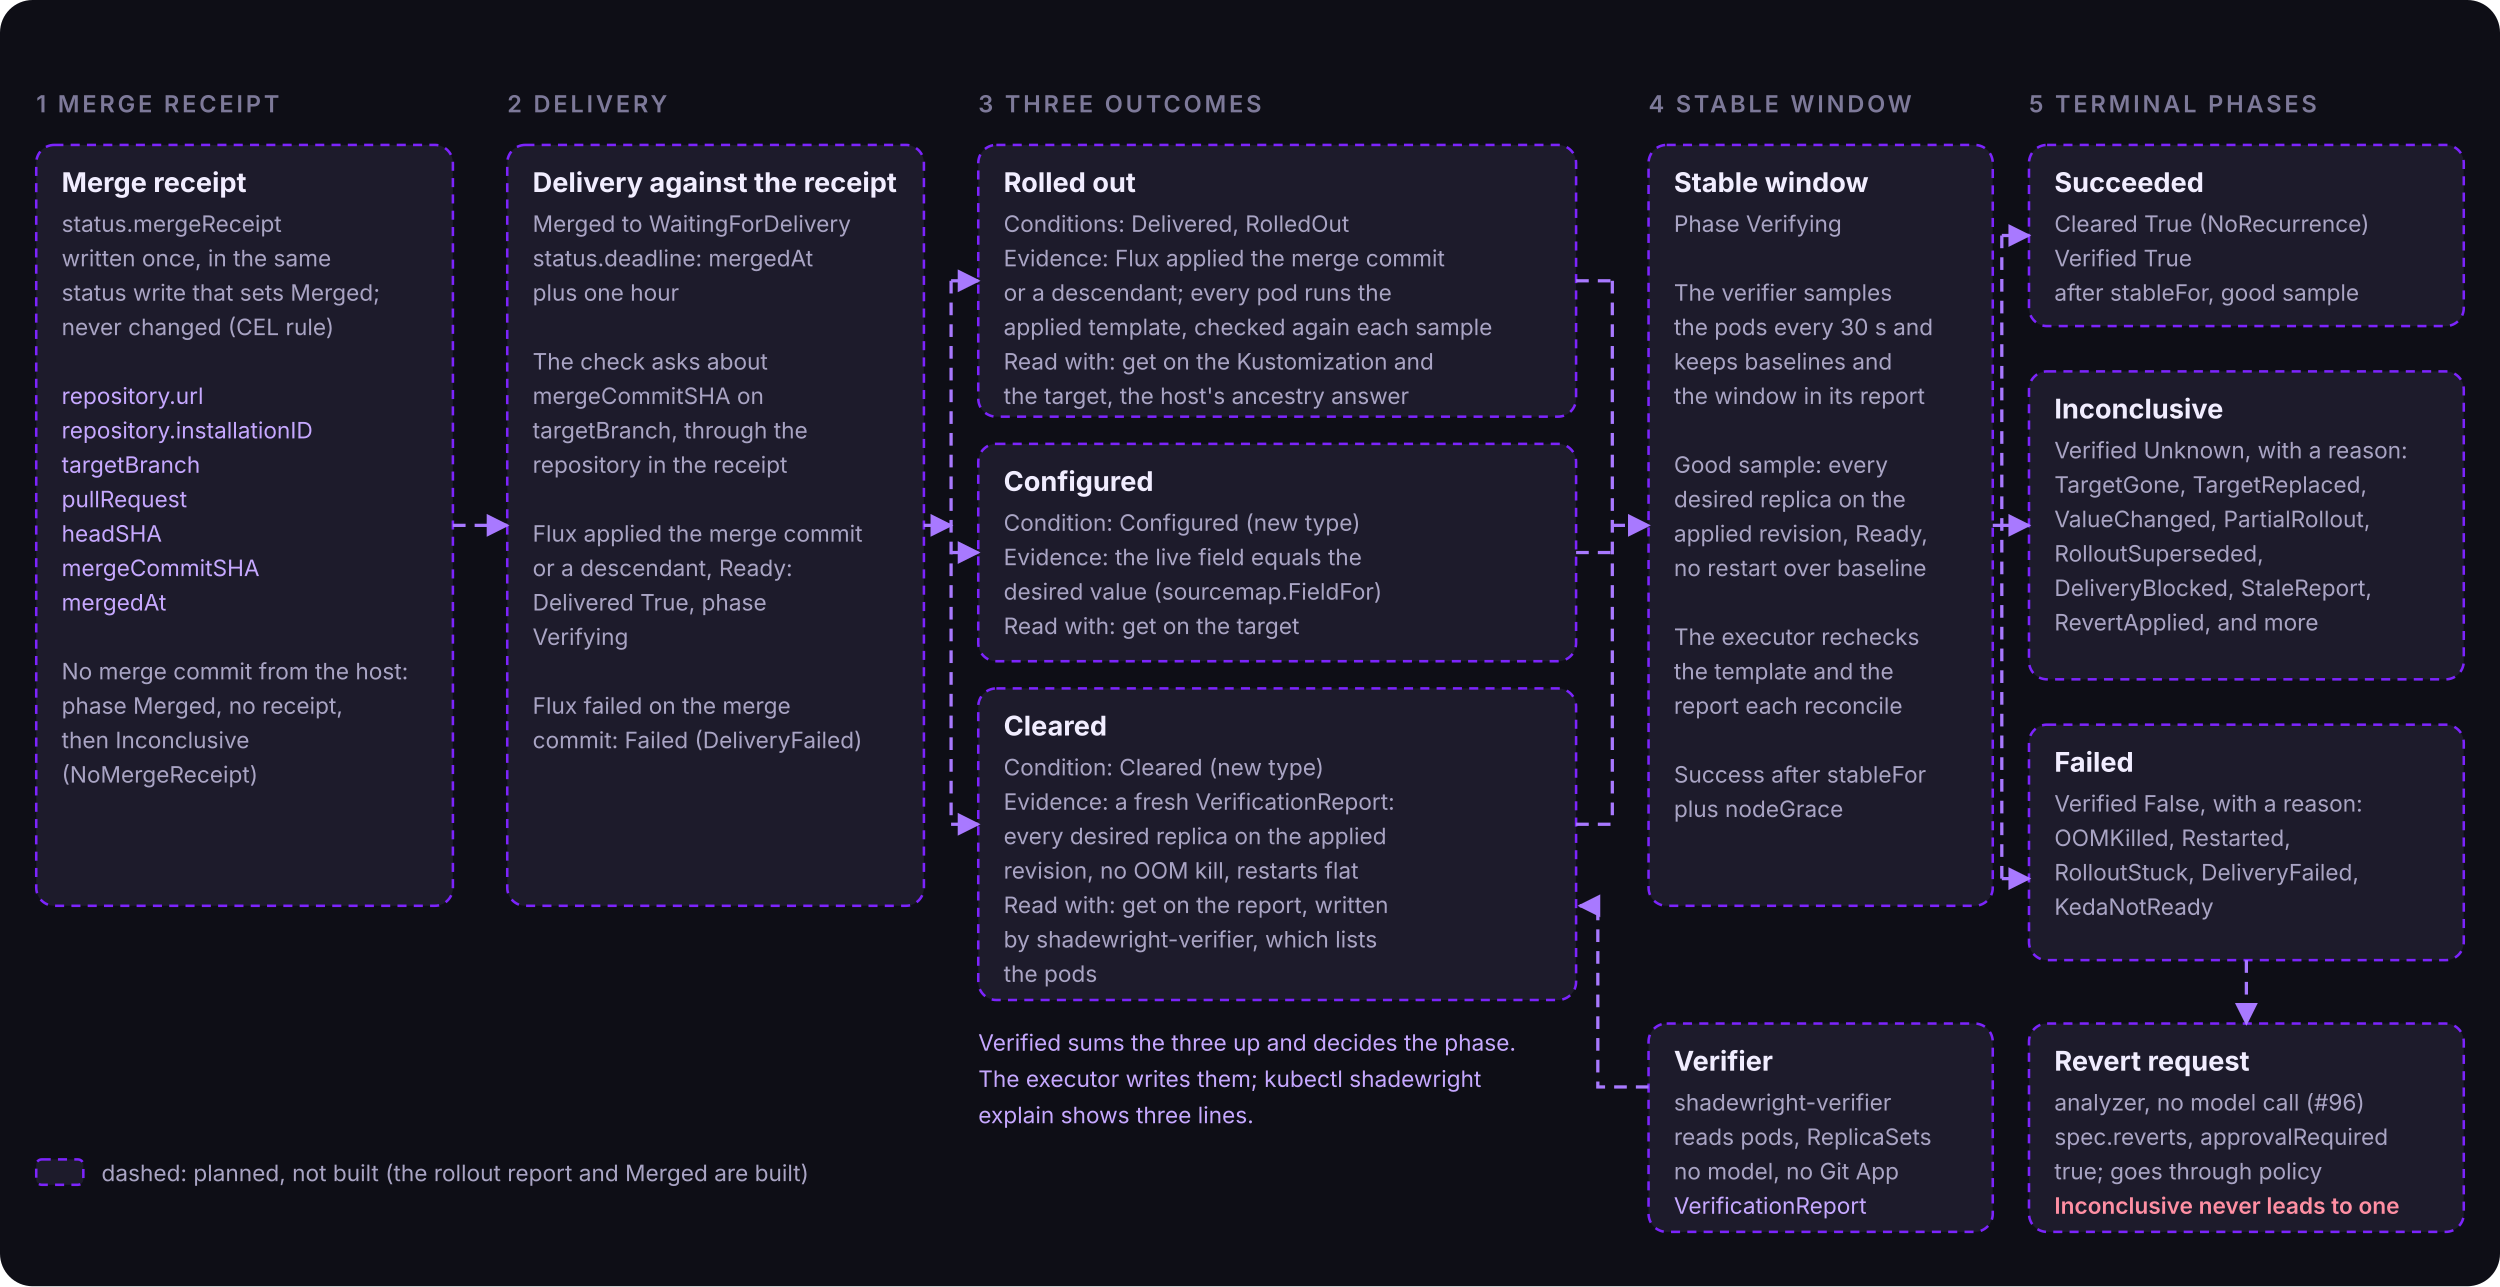
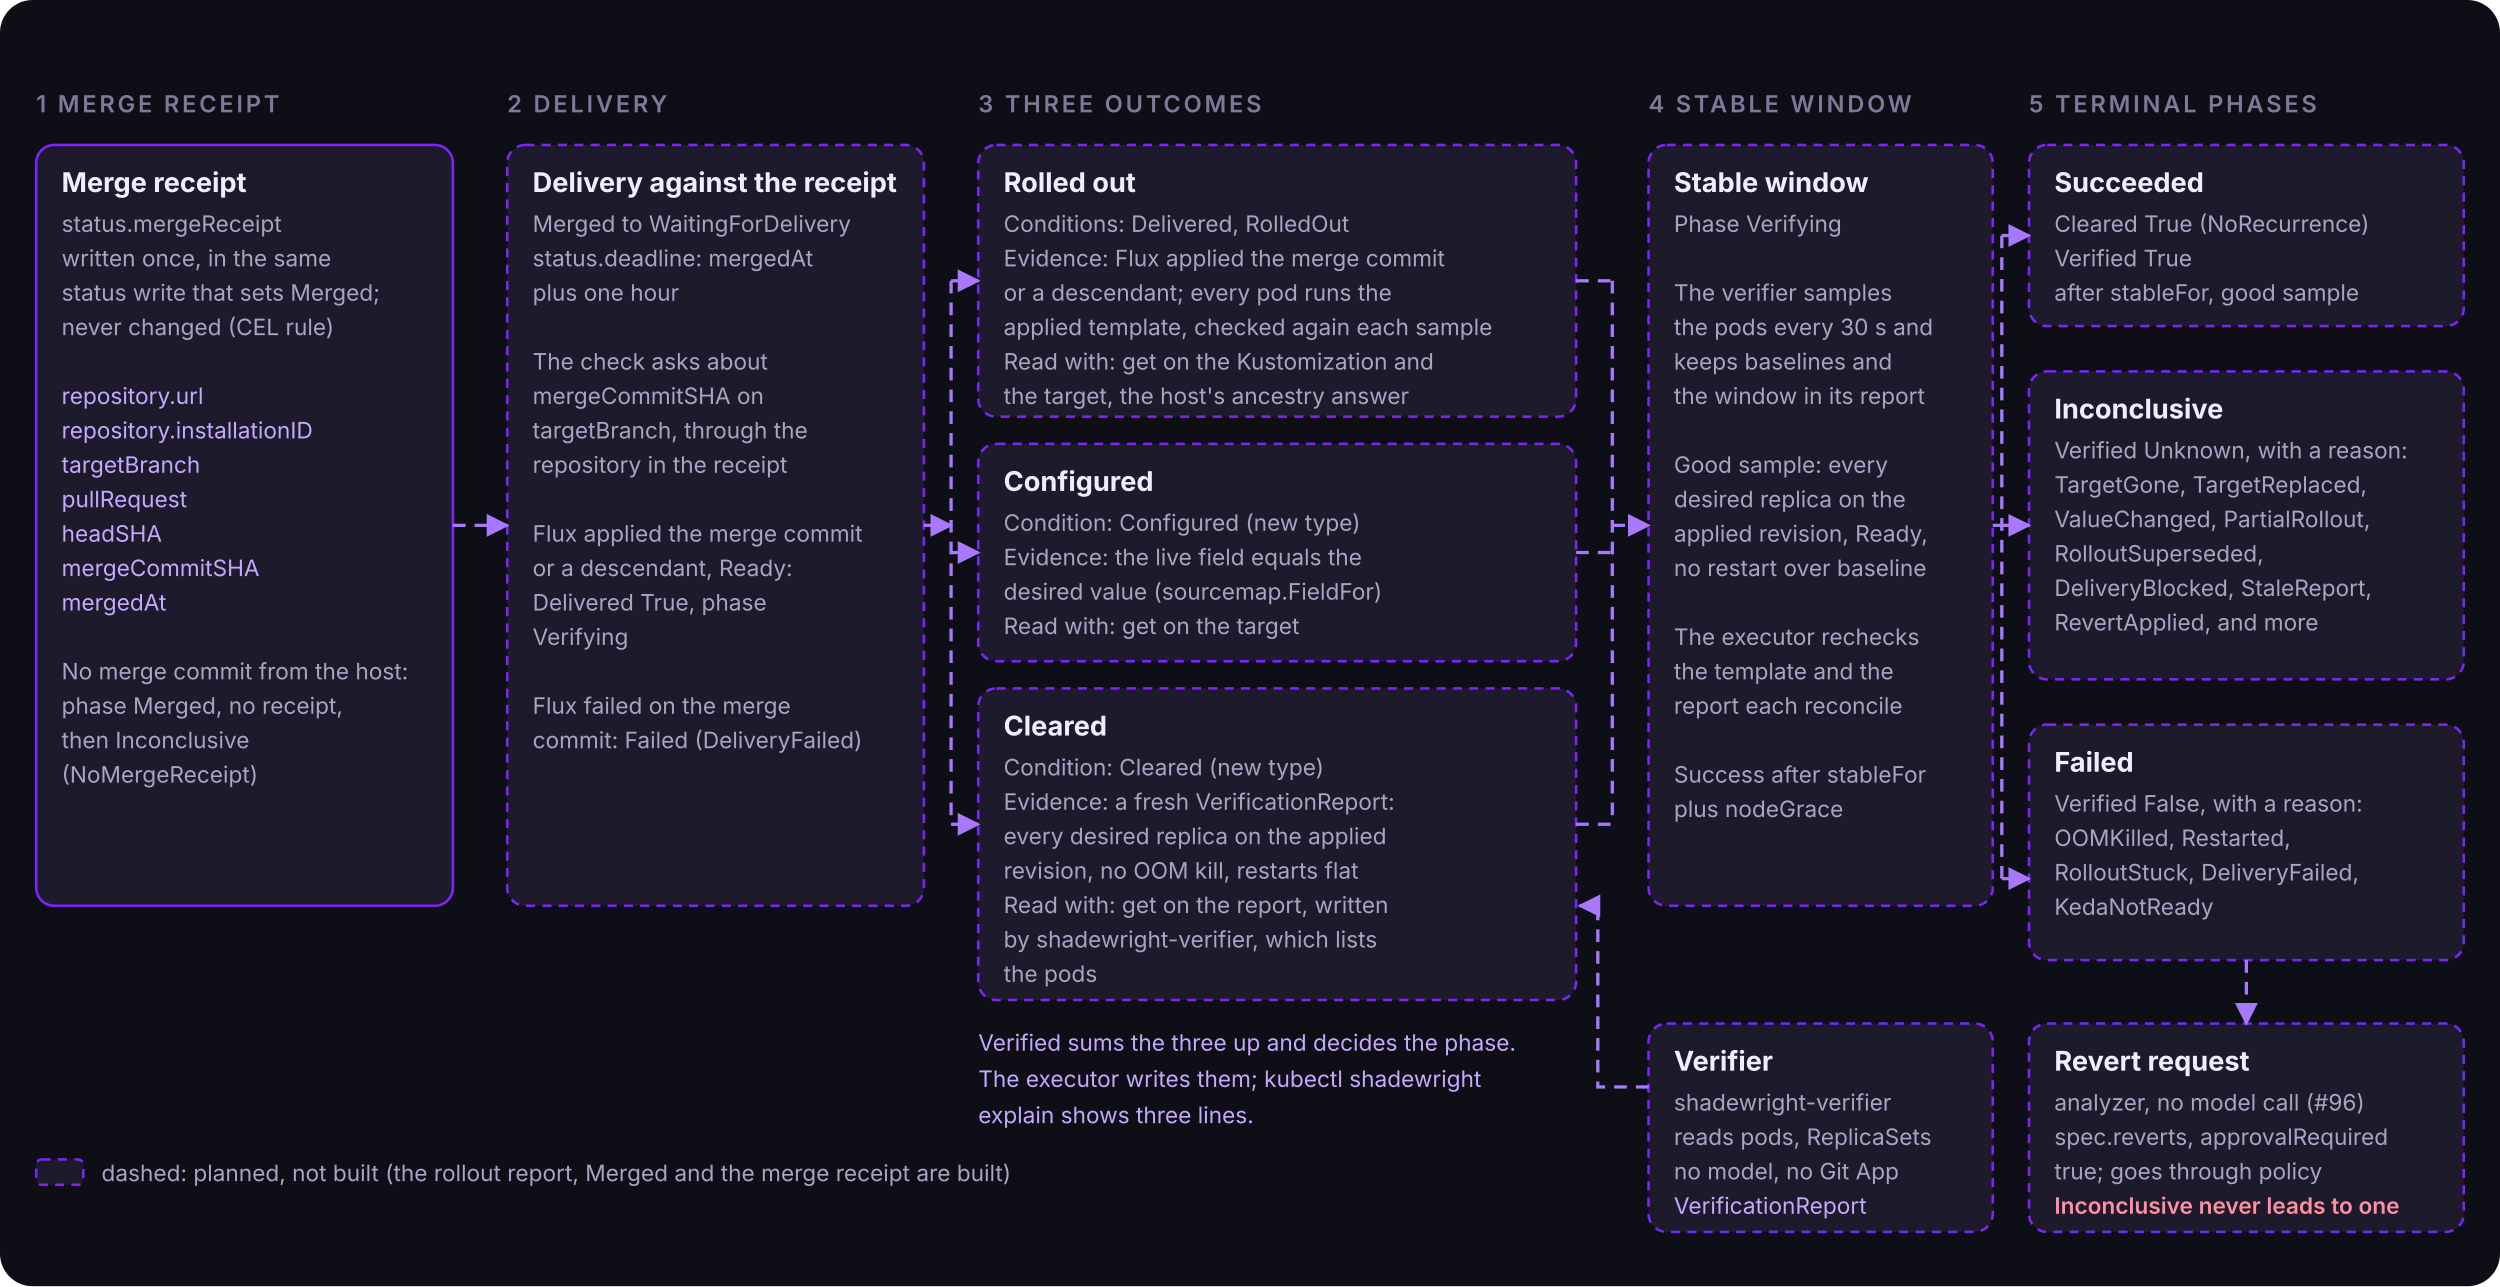
<svg xmlns="http://www.w3.org/2000/svg" viewBox="0 0 1380 710" role="img" aria-labelledby="t d" font-family="Inter, 'Segoe UI', system-ui, -apple-system, sans-serif">
  <defs>
    <marker id="a" viewBox="0 0 10 10" refX="9" refY="5" markerWidth="7" markerHeight="7" orient="auto-start-reverse">
      <path d="M0 0 10 5 0 10z" fill="#a879ff" />
    </marker>
    <style>
.pl{fill:#1d1b2b;stroke:#7c24fc;stroke-width:1.4;stroke-dasharray:5 4}
+ .bt{fill:#1d1b2b;stroke:#7c24fc;stroke-width:1.4}
.lanet{fill:#7d7999;font-size:13px;font-weight:600;letter-spacing:.12em}
.h{fill:#f1edff;font-size:15px;font-weight:650}
.s{fill:#a9a4c4;font-size:12.5px}
.lbl{fill:#c6a8ff;font-size:12.5px}
.no{fill:#ff8fa3;font-size:12.5px;font-weight:600}
.f{stroke:#a879ff;stroke-width:1.8;fill:none;stroke-dasharray:7 5}
</style>
  </defs>
  <rect width="1380" height="710" rx="18" fill="#0e0e16" />
  <text class="lanet" x="20" y="62">1  MERGE RECEIPT</text>
  <text class="lanet" x="280" y="62">2  DELIVERY</text>
  <text class="lanet" x="540" y="62">3  THREE OUTCOMES</text>
  <text class="lanet" x="910" y="62">4  STABLE WINDOW</text>
  <text class="lanet" x="1120" y="62">5  TERMINAL PHASES</text>
-   <rect class="pl" x="20" y="80" width="230" height="420" rx="10" />
+   <rect class="bt" x="20" y="80" width="230" height="420" rx="10" />
  <text class="h" x="34" y="106">Merge receipt</text>
  <text class="s" x="34" y="128">status.mergeReceipt</text>
  <text class="s" x="34" y="147">written once, in the same</text>
  <text class="s" x="34" y="166">status write that sets Merged;</text>
  <text class="s" x="34" y="185">never changed (CEL rule)</text>
  <text class="s" x="34" y="204" />
  <text class="lbl" x="34" y="223">repository.url</text>
  <text class="lbl" x="34" y="242">repository.installationID</text>
  <text class="lbl" x="34" y="261">targetBranch</text>
  <text class="lbl" x="34" y="280">pullRequest</text>
  <text class="lbl" x="34" y="299">headSHA</text>
  <text class="lbl" x="34" y="318">mergeCommitSHA</text>
  <text class="lbl" x="34" y="337">mergedAt</text>
  <text class="s" x="34" y="356" />
  <text class="s" x="34" y="375">No merge commit from the host:</text>
  <text class="s" x="34" y="394">phase Merged, no receipt,</text>
  <text class="s" x="34" y="413">then Inconclusive</text>
  <text class="s" x="34" y="432">(NoMergeReceipt)</text>
  <rect class="pl" x="280" y="80" width="230" height="420" rx="10" />
  <text class="h" x="294" y="106">Delivery against the receipt</text>
  <text class="s" x="294" y="128">Merged to WaitingForDelivery</text>
  <text class="s" x="294" y="147">status.deadline: mergedAt</text>
  <text class="s" x="294" y="166">plus one hour</text>
  <text class="s" x="294" y="185" />
  <text class="s" x="294" y="204">The check asks about</text>
  <text class="s" x="294" y="223">mergeCommitSHA on</text>
  <text class="s" x="294" y="242">targetBranch, through the</text>
  <text class="s" x="294" y="261">repository in the receipt</text>
  <text class="s" x="294" y="280" />
  <text class="s" x="294" y="299">Flux applied the merge commit</text>
  <text class="s" x="294" y="318">or a descendant, Ready:</text>
  <text class="s" x="294" y="337">Delivered True, phase</text>
  <text class="s" x="294" y="356">Verifying</text>
  <text class="s" x="294" y="375" />
  <text class="s" x="294" y="394">Flux failed on the merge</text>
  <text class="s" x="294" y="413">commit: Failed (DeliveryFailed)</text>
  <rect class="pl" x="540" y="80" width="330" height="150" rx="10" />
  <text class="h" x="554" y="106">Rolled out</text>
  <text class="s" x="554" y="128">Conditions: Delivered, RolledOut</text>
  <text class="s" x="554" y="147">Evidence: Flux applied the merge commit</text>
  <text class="s" x="554" y="166">or a descendant; every pod runs the</text>
  <text class="s" x="554" y="185">applied template, checked again each sample</text>
  <text class="s" x="554" y="204">Read with: get on the Kustomization and</text>
  <text class="s" x="554" y="223">the target, the host's ancestry answer</text>
  <rect class="pl" x="540" y="245" width="330" height="120" rx="10" />
  <text class="h" x="554" y="271">Configured</text>
  <text class="s" x="554" y="293">Condition: Configured (new type)</text>
  <text class="s" x="554" y="312">Evidence: the live field equals the</text>
  <text class="s" x="554" y="331">desired value (sourcemap.FieldFor)</text>
  <text class="s" x="554" y="350">Read with: get on the target</text>
  <rect class="pl" x="540" y="380" width="330" height="172" rx="10" />
  <text class="h" x="554" y="406">Cleared</text>
  <text class="s" x="554" y="428">Condition: Cleared (new type)</text>
  <text class="s" x="554" y="447">Evidence: a fresh VerificationReport:</text>
  <text class="s" x="554" y="466">every desired replica on the applied</text>
  <text class="s" x="554" y="485">revision, no OOM kill, restarts flat</text>
  <text class="s" x="554" y="504">Read with: get on the report, written</text>
  <text class="s" x="554" y="523">by shadewright-verifier, which lists</text>
  <text class="s" x="554" y="542">the pods</text>
  <text class="lbl" x="540" y="580">Verified sums the three up and decides the phase.</text>
  <text class="lbl" x="540" y="600">The executor writes them; kubectl shadewright</text>
  <text class="lbl" x="540" y="620">explain shows three lines.</text>
  <rect class="pl" x="910" y="80" width="190" height="420" rx="10" />
  <text class="h" x="924" y="106">Stable window</text>
  <text class="s" x="924" y="128">Phase Verifying</text>
  <text class="s" x="924" y="147" />
  <text class="s" x="924" y="166">The verifier samples</text>
  <text class="s" x="924" y="185">the pods every 30 s and</text>
  <text class="s" x="924" y="204">keeps baselines and</text>
  <text class="s" x="924" y="223">the window in its report</text>
  <text class="s" x="924" y="242" />
  <text class="s" x="924" y="261">Good sample: every</text>
  <text class="s" x="924" y="280">desired replica on the</text>
  <text class="s" x="924" y="299">applied revision, Ready,</text>
  <text class="s" x="924" y="318">no restart over baseline</text>
  <text class="s" x="924" y="337" />
  <text class="s" x="924" y="356">The executor rechecks</text>
  <text class="s" x="924" y="375">the template and the</text>
  <text class="s" x="924" y="394">report each reconcile</text>
  <text class="s" x="924" y="413" />
  <text class="s" x="924" y="432">Success after stableFor</text>
  <text class="s" x="924" y="451">plus nodeGrace</text>
  <rect class="pl" x="1120" y="80" width="240" height="100" rx="10" />
  <text class="h" x="1134" y="106">Succeeded</text>
  <text class="s" x="1134" y="128">Cleared True (NoRecurrence)</text>
  <text class="s" x="1134" y="147">Verified True</text>
  <text class="s" x="1134" y="166">after stableFor, good sample</text>
  <rect class="pl" x="1120" y="205" width="240" height="170" rx="10" />
  <text class="h" x="1134" y="231">Inconclusive</text>
  <text class="s" x="1134" y="253">Verified Unknown, with a reason:</text>
  <text class="s" x="1134" y="272">TargetGone, TargetReplaced,</text>
  <text class="s" x="1134" y="291">ValueChanged, PartialRollout,</text>
  <text class="s" x="1134" y="310">RolloutSuperseded,</text>
  <text class="s" x="1134" y="329">DeliveryBlocked, StaleReport,</text>
  <text class="s" x="1134" y="348">RevertApplied, and more</text>
  <rect class="pl" x="1120" y="400" width="240" height="130" rx="10" />
  <text class="h" x="1134" y="426">Failed</text>
  <text class="s" x="1134" y="448">Verified False, with a reason:</text>
  <text class="s" x="1134" y="467">OOMKilled, Restarted,</text>
  <text class="s" x="1134" y="486">RolloutStuck, DeliveryFailed,</text>
  <text class="s" x="1134" y="505">KedaNotReady</text>
  <rect class="pl" x="1120" y="565" width="240" height="115" rx="10" />
  <text class="h" x="1134" y="591">Revert request</text>
  <text class="s" x="1134" y="613">analyzer, no model call (#96)</text>
  <text class="s" x="1134" y="632">spec.reverts, approvalRequired</text>
  <text class="s" x="1134" y="651">true; goes through policy</text>
  <text class="no" x="1134" y="670">Inconclusive never leads to one</text>
  <path class="f" d="M250 290H280" marker-end="url(#a)" />
  <path class="f" d="M510 290H525" marker-end="url(#a)" />
  <path class="f" d="M525 155V455" />
  <path class="f" d="M525 155H540" marker-end="url(#a)" />
  <path class="f" d="M525 305H540" marker-end="url(#a)" />
  <path class="f" d="M525 455H540" marker-end="url(#a)" />
  <path class="f" d="M870 155H890M870 305H890M870 455H890" />
  <path class="f" d="M890 155V455" />
  <path class="f" d="M890 290H910" marker-end="url(#a)" />
  <path class="f" d="M1100 290H1105" />
  <path class="f" d="M1105 130V485" />
  <path class="f" d="M1105 130H1120" marker-end="url(#a)" />
  <path class="f" d="M1105 290H1120" marker-end="url(#a)" />
  <path class="f" d="M1105 485H1120" marker-end="url(#a)" />
  <path class="f" d="M1240 530V565" marker-end="url(#a)" />
  <rect class="pl" x="910" y="565" width="190" height="115" rx="10" />
  <text class="h" x="924" y="591">Verifier</text>
  <text class="s" x="924" y="613">shadewright-verifier</text>
  <text class="s" x="924" y="632">reads pods, ReplicaSets</text>
  <text class="s" x="924" y="651">no model, no Git App</text>
  <text class="lbl" x="924" y="670">VerificationReport</text>
  <path class="f" d="M910 600H882V500H872" marker-end="url(#a)" />
  <rect class="pl" x="20" y="640" width="26" height="14" rx="3" />
-   <text class="s" x="56" y="652">dashed: planned, not built (the rollout report and Merged are built)</text>
+   <text class="s" x="56" y="652">dashed: planned, not built (the rollout report, Merged and the merge receipt are built)</text>
</svg>
